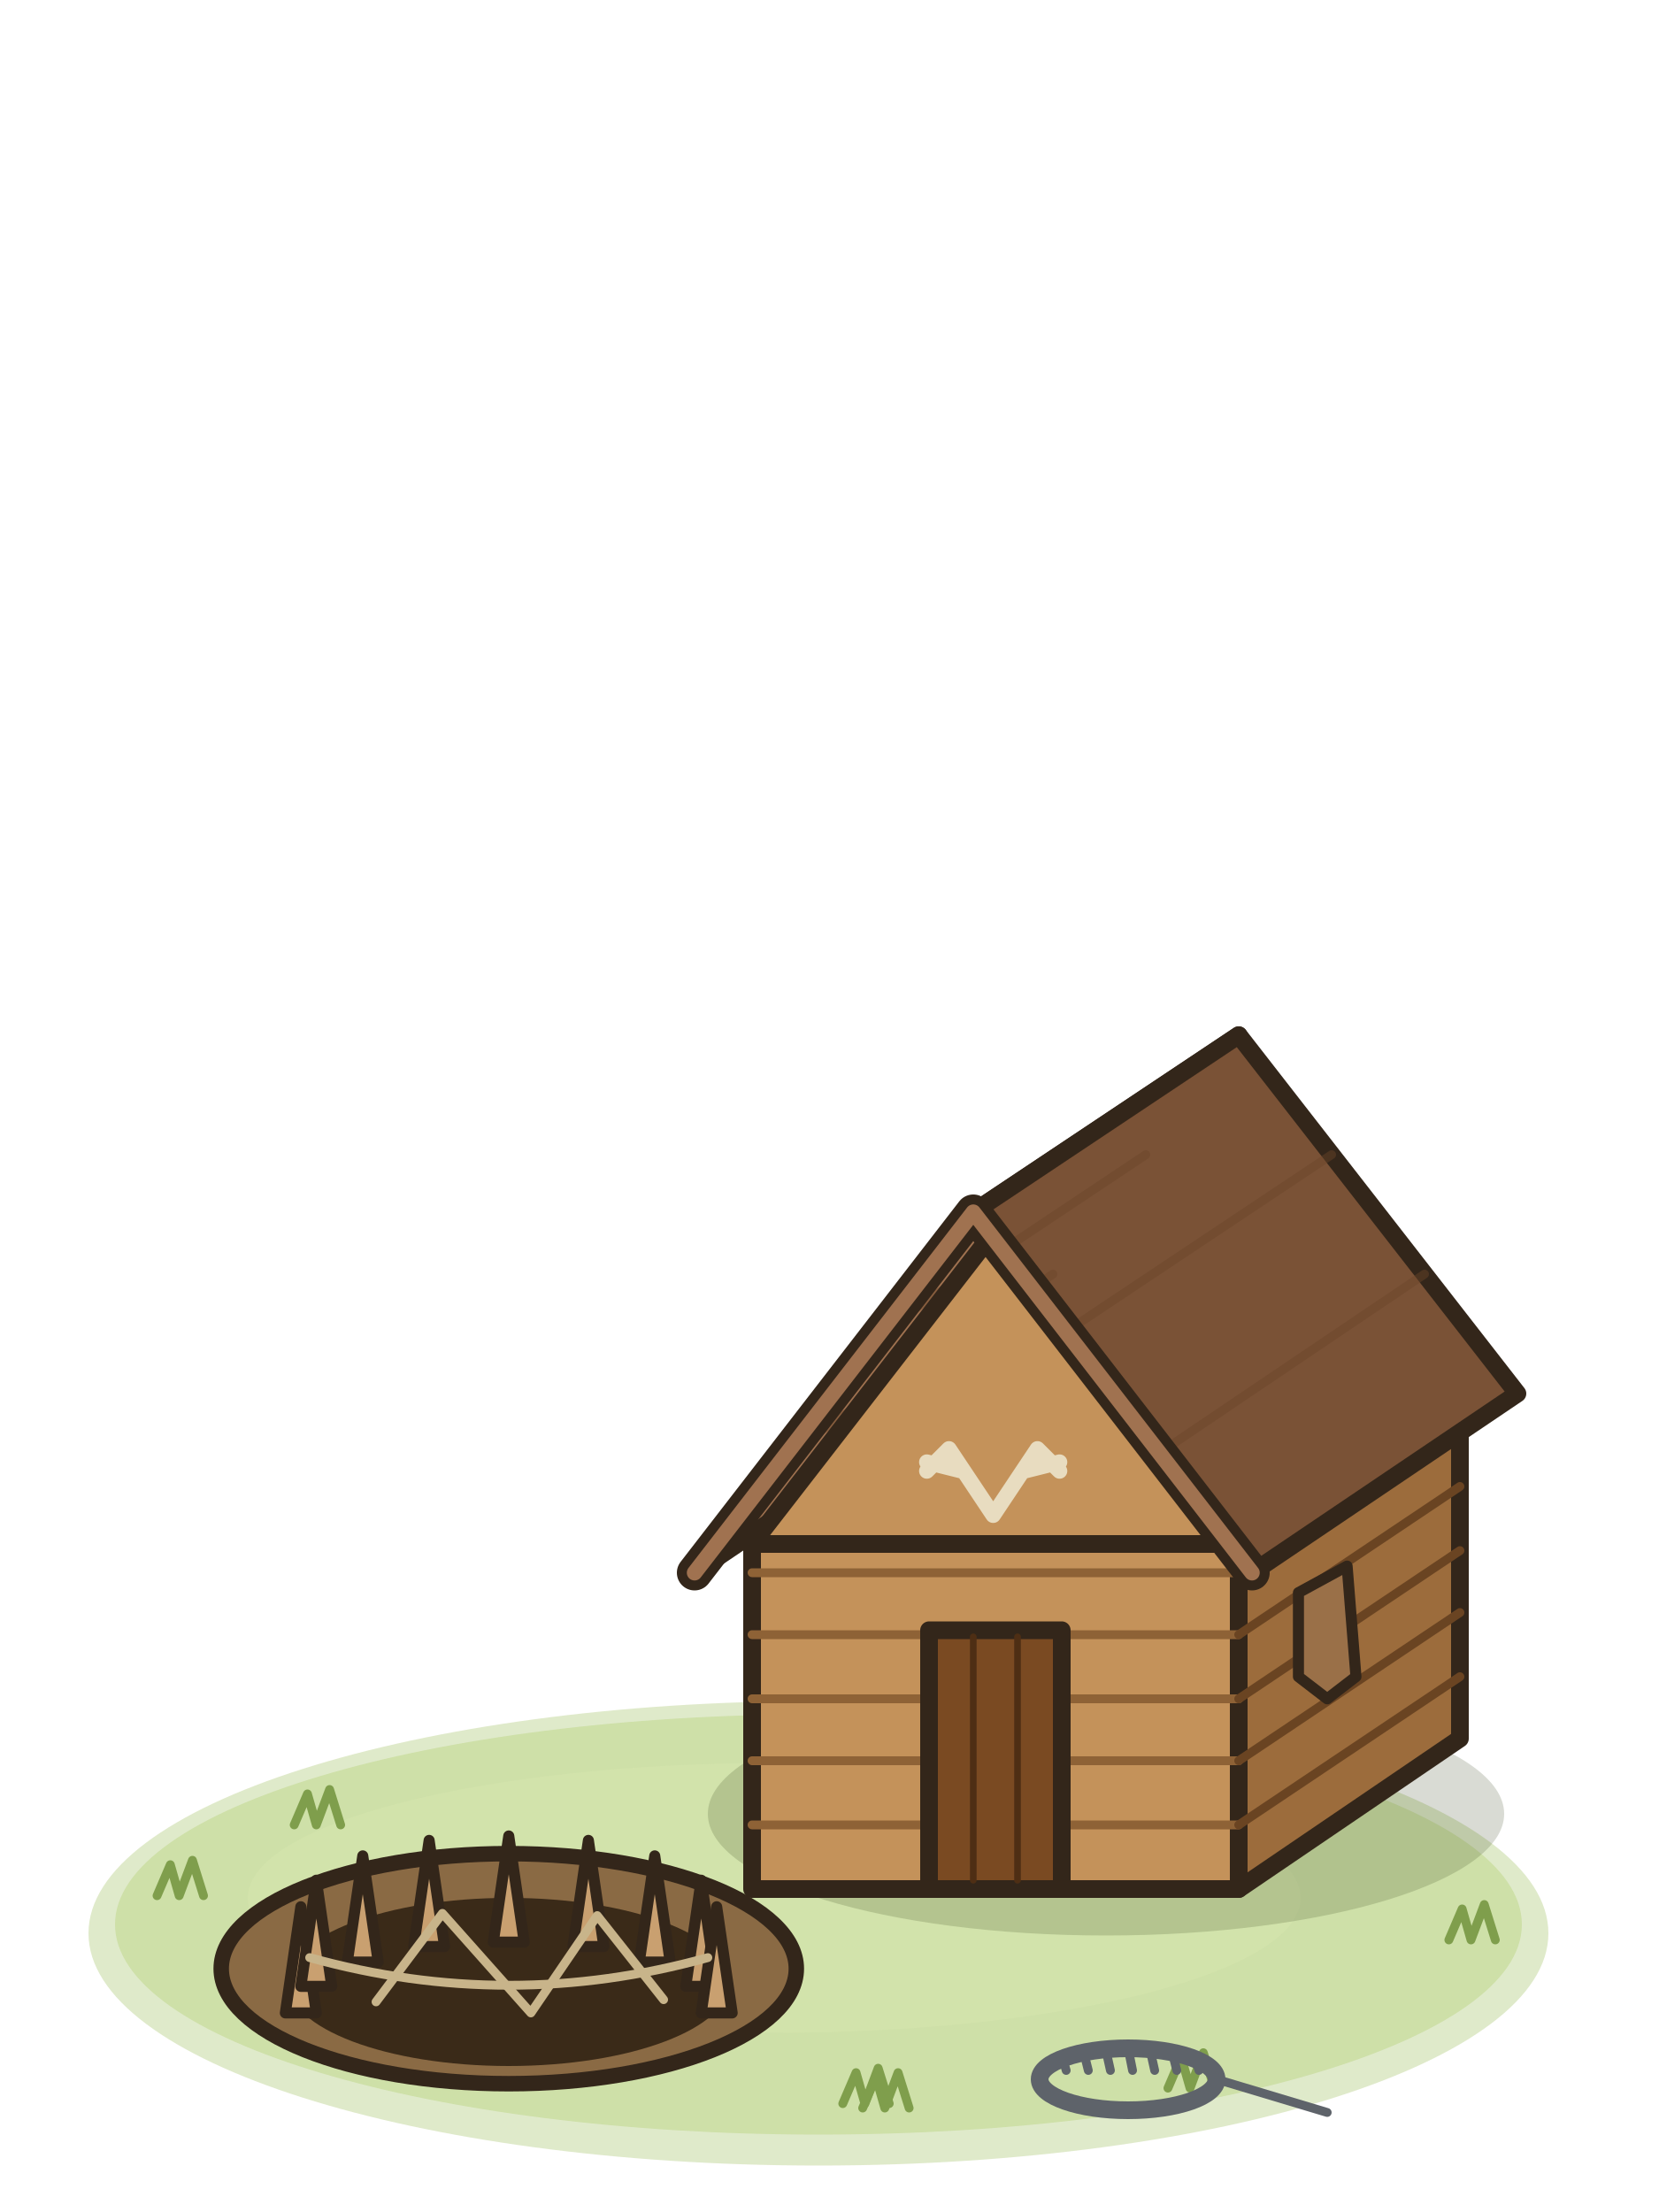
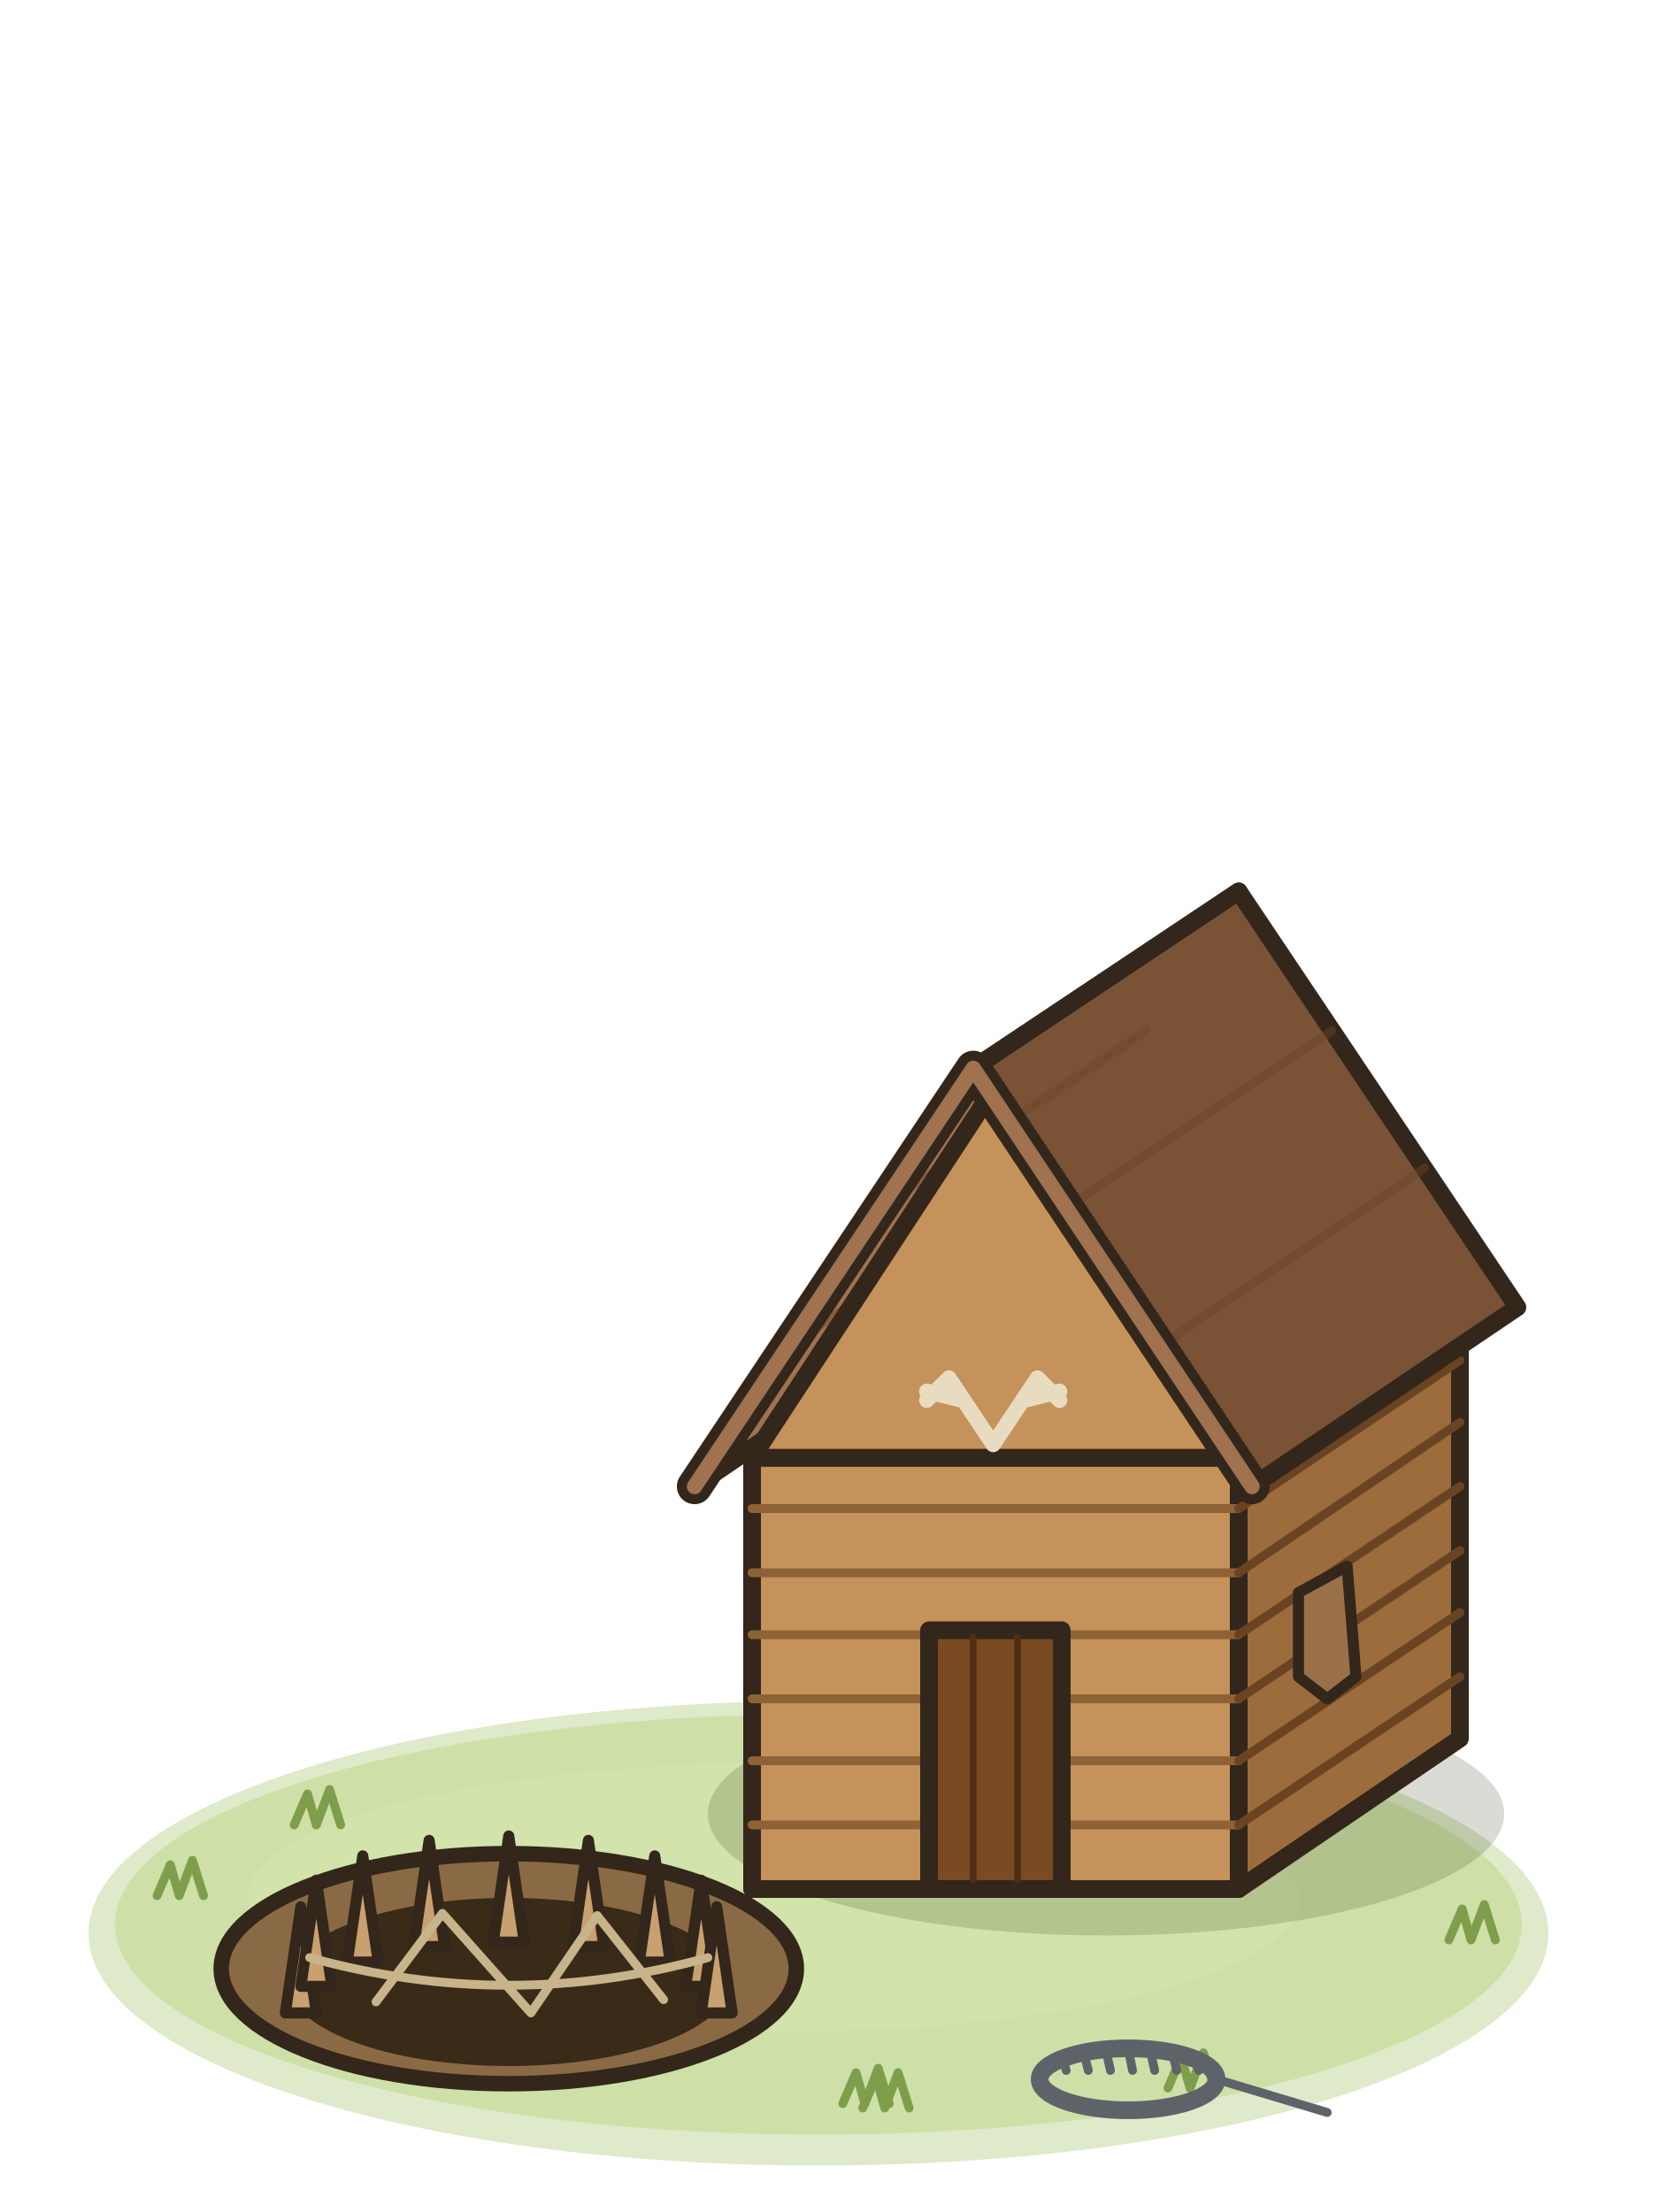
<svg xmlns="http://www.w3.org/2000/svg" viewBox="0 0 75 100">
  <g stroke="#33261a" stroke-width=".8" stroke-linejoin="round" stroke-linecap="round">
    <ellipse cx="37" cy="87.4" rx="33" ry="10.5" fill="#b9d08a" stroke="none" opacity=".45" />
    <ellipse cx="37" cy="87" rx="31.8" ry="9.5" fill="#c8dc9c" stroke="none" opacity=".75" />
    <ellipse cx="35" cy="85.8" rx="23.8" ry="6.1" fill="#d4e4ac" stroke="none" opacity=".7" />
    <path d="M38.1,95.1 38.7,93.7 39.1,95.1 39.7,93.5 40.2,95.1" fill="none" stroke="#7f9e4c" stroke-width=".4" />
    <path d="M13.3,82.5 13.9,81.1 14.3,82.5 14.9,80.9 15.4,82.5" fill="none" stroke="#7f9e4c" stroke-width=".4" />
    <path d="M65.5,87.7 66.1,86.3 66.5,87.7 67.1,86.1 67.6,87.7" fill="none" stroke="#7f9e4c" stroke-width=".4" />
    <path d="M39,95.3 39.6,93.9 40,95.3 40.6,93.7 41.1,95.3" fill="none" stroke="#7f9e4c" stroke-width=".4" />
    <path d="M50.4,79.6 51,78.2 51.4,79.6 52,78 52.5,79.6" fill="none" stroke="#7f9e4c" stroke-width=".4" />
    <path d="M52.8,94.4 53.4,93 53.8,94.4 54.4,92.8 54.9,94.4" fill="none" stroke="#7f9e4c" stroke-width=".4" />
    <path d="M7.1,85.7 7.7,84.3 8.1,85.7 8.7,84.1 9.2,85.7" fill="none" stroke="#7f9e4c" stroke-width=".4" />
    <ellipse cx="50" cy="82" rx="18" ry="5.5" fill="#2a3a10" stroke="none" opacity=".18" />
-     <path d="M56,85.4 66,78.6 66,63 56,69.8Z" fill="#9c6c3c" />
-     <path d="M34,85.4 56,85.4 56,69.8 34,69.8Z" fill="#c4925a" />
-     <path d="M34,82.5L56,82.5M34,79.6L56,79.6M34,76.8L56,76.8M34,73.9L56,73.9M34,71.1L56,71.1" fill="none" stroke="#8e6236" stroke-width=".4" />
-     <path d="M56,82.5L66,75.8M56,79.6L66,72.9M56,76.8L66,70.1M56,73.9L66,67.2M56,71.1L66,64.3" fill="none" stroke="#6a4422" stroke-width=".4" />
+     <path d="M56,85.4 66,78.6 66,59.1 56,65.9Z" fill="#9c6c3c" />
+     <path d="M34,85.4 56,85.4 56,65.9 34,65.9Z" fill="#c4925a" />
+     <path d="M34,82.5L56,82.5M34,79.6L56,79.6M34,76.8L56,76.8M34,73.9L56,73.9M34,71.1L56,71.1M34,68.2L56,68.2" fill="none" stroke="#8e6236" stroke-width=".4" />
+     <path d="M56,82.5L66,75.8M56,79.6L66,72.9M56,76.8L66,70.1M56,73.9L66,67.2M56,71.1L66,64.3M56,68.2L66,61.5" fill="none" stroke="#6a4422" stroke-width=".4" />
    <path d="M42,85.4 48,85.4 48,73.7 42,73.7Z" fill="#7a4a22" />
    <path d="M44,85 44,74" fill="none" stroke="#4e2e14" stroke-width=".3" />
    <path d="M46,85 46,74" fill="none" stroke="#4e2e14" stroke-width=".3" />
-     <path d="M31.4,71.1 44,54.8 56,46.8 43.4,63Z" fill="#a07250" />
-     <path d="M56.6,71.1 68.6,63 56,46.8 44,54.8Z" fill="#7a5236" />
-     <path d="M52.4,65.7 64.4,57.6" fill="none" stroke="#6a4429" stroke-width=".4" opacity=".45" />
-     <path d="M35.6,65.7 47.6,57.6" fill="none" stroke="#6a4429" stroke-width=".4" opacity=".45" />
-     <path d="M48.2,60.2 60.2,52.2" fill="none" stroke="#6a4429" stroke-width=".4" opacity=".45" />
-     <path d="M39.8,60.2 51.8,52.2" fill="none" stroke="#6a4429" stroke-width=".4" opacity=".45" />
-     <path d="M34,69.8 56,69.8 45,55.6Z" fill="#c4925a" />
-     <path d="M31.4,71.1 44,54.8 56.6,71.1" fill="none" stroke="#33261a" stroke-width="1.6" />
-     <path d="M31.4,71.1 44,54.8 56.6,71.1" fill="none" stroke="#a07250" stroke-width=".7" />
-     <path d="M44.9,68.5l-2,-3l-1,1M43.5,66.5l-1.6,-.4M44.9,68.5l2,-3l1,1M46.3,66.5l1.6,-.4" fill="none" stroke="#e8dcc0" stroke-width=".7" />
+     <path d="M31.4,67.2 44,48.3 56,40.3 43.4,59.1Z" fill="#a07250" />
+     <path d="M56.6,67.2 68.6,59.1 56,40.3 44,48.3Z" fill="#7a5236" />
+     <path d="M52.4,60.9 64.4,52.8" fill="none" stroke="#6a4429" stroke-width=".4" opacity=".45" />
+     <path d="M35.6,60.9 47.6,52.8" fill="none" stroke="#6a4429" stroke-width=".4" opacity=".45" />
+     <path d="M48.2,54.6 60.2,46.6" fill="none" stroke="#6a4429" stroke-width=".4" opacity=".45" />
+     <path d="M39.8,54.6 51.8,46.6" fill="none" stroke="#6a4429" stroke-width=".4" opacity=".45" />
+     <path d="M34,65.9 56,65.9 45,49.1Z" fill="#c4925a" />
+     <path d="M31.4,67.2 44,48.3 56.6,67.2" fill="none" stroke="#33261a" stroke-width="1.6" />
+     <path d="M31.4,67.2 44,48.3 56.6,67.2" fill="none" stroke="#a07250" stroke-width=".7" />
+     <path d="M44.9,65.3l-2,-3l-1,1M43.5,63.3l-1.6,-.4M44.9,65.3l2,-3l1,1M46.3,63.3l1.6,-.4" fill="none" stroke="#e8dcc0" stroke-width=".7" />
    <path d="M58.7,72l2.2,-1.2l.4,5l-1.3,1l-1.3,-1z" fill="#9a7048" stroke-width=".5" />
    <ellipse cx="23" cy="89" rx="13" ry="5.2" fill="#8a6a44" stroke-width=".7" />
    <ellipse cx="23" cy="89.6" rx="10" ry="3.8" fill="#3a2a18" stroke="none" />
    <path d="M12.9,91 13.6,86.2 14.3,91Z" fill="#c9a070" stroke-width=".5" />
    <path d="M13.6,89.8 14.3,85 15,89.8Z" fill="#c9a070" stroke-width=".5" />
    <path d="M15.7,88.7 16.4,83.9 17.1,88.7Z" fill="#c9a070" stroke-width=".5" />
    <path d="M18.7,88 19.4,83.2 20.1,88Z" fill="#c9a070" stroke-width=".5" />
    <path d="M22.3,87.8 23,83 23.7,87.8Z" fill="#c9a070" stroke-width=".5" />
    <path d="M25.9,88 26.6,83.2 27.3,88Z" fill="#c9a070" stroke-width=".5" />
    <path d="M28.9,88.7 29.6,83.9 30.3,88.7Z" fill="#c9a070" stroke-width=".5" />
    <path d="M31,89.8 31.7,85 32.4,89.8Z" fill="#c9a070" stroke-width=".5" />
    <path d="M31.7,91 32.4,86.2 33.1,91Z" fill="#c9a070" stroke-width=".5" />
    <path d="M14,88.5Q23,91 32,88.5" fill="none" stroke="#c8b48a" stroke-width=".4" />
    <path d="M17,90.5L20,86.5L24,91L27,86.6L30,90.4" fill="none" stroke="#c8b48a" stroke-width=".4" />
    <ellipse cx="51" cy="94" rx="4" ry="1.4" fill="none" stroke="#5e636a" stroke-width=".8" />
    <path d="M48,92.9 48.2,93.6" fill="none" stroke="#5e636a" stroke-width=".4" />
    <path d="M49,92.8 49.2,93.6" fill="none" stroke="#5e636a" stroke-width=".4" />
    <path d="M50,92.7 50.2,93.6" fill="none" stroke="#5e636a" stroke-width=".4" />
    <path d="M51,92.6 51.2,93.6" fill="none" stroke="#5e636a" stroke-width=".4" />
    <path d="M52,92.7 52.2,93.6" fill="none" stroke="#5e636a" stroke-width=".4" />
    <path d="M53,92.8 53.2,93.6" fill="none" stroke="#5e636a" stroke-width=".4" />
    <path d="M54,92.9 54.2,93.6" fill="none" stroke="#5e636a" stroke-width=".4" />
    <path d="M55,94 60,95.5" fill="none" stroke="#5e636a" stroke-width=".4" />
  </g>
</svg>
